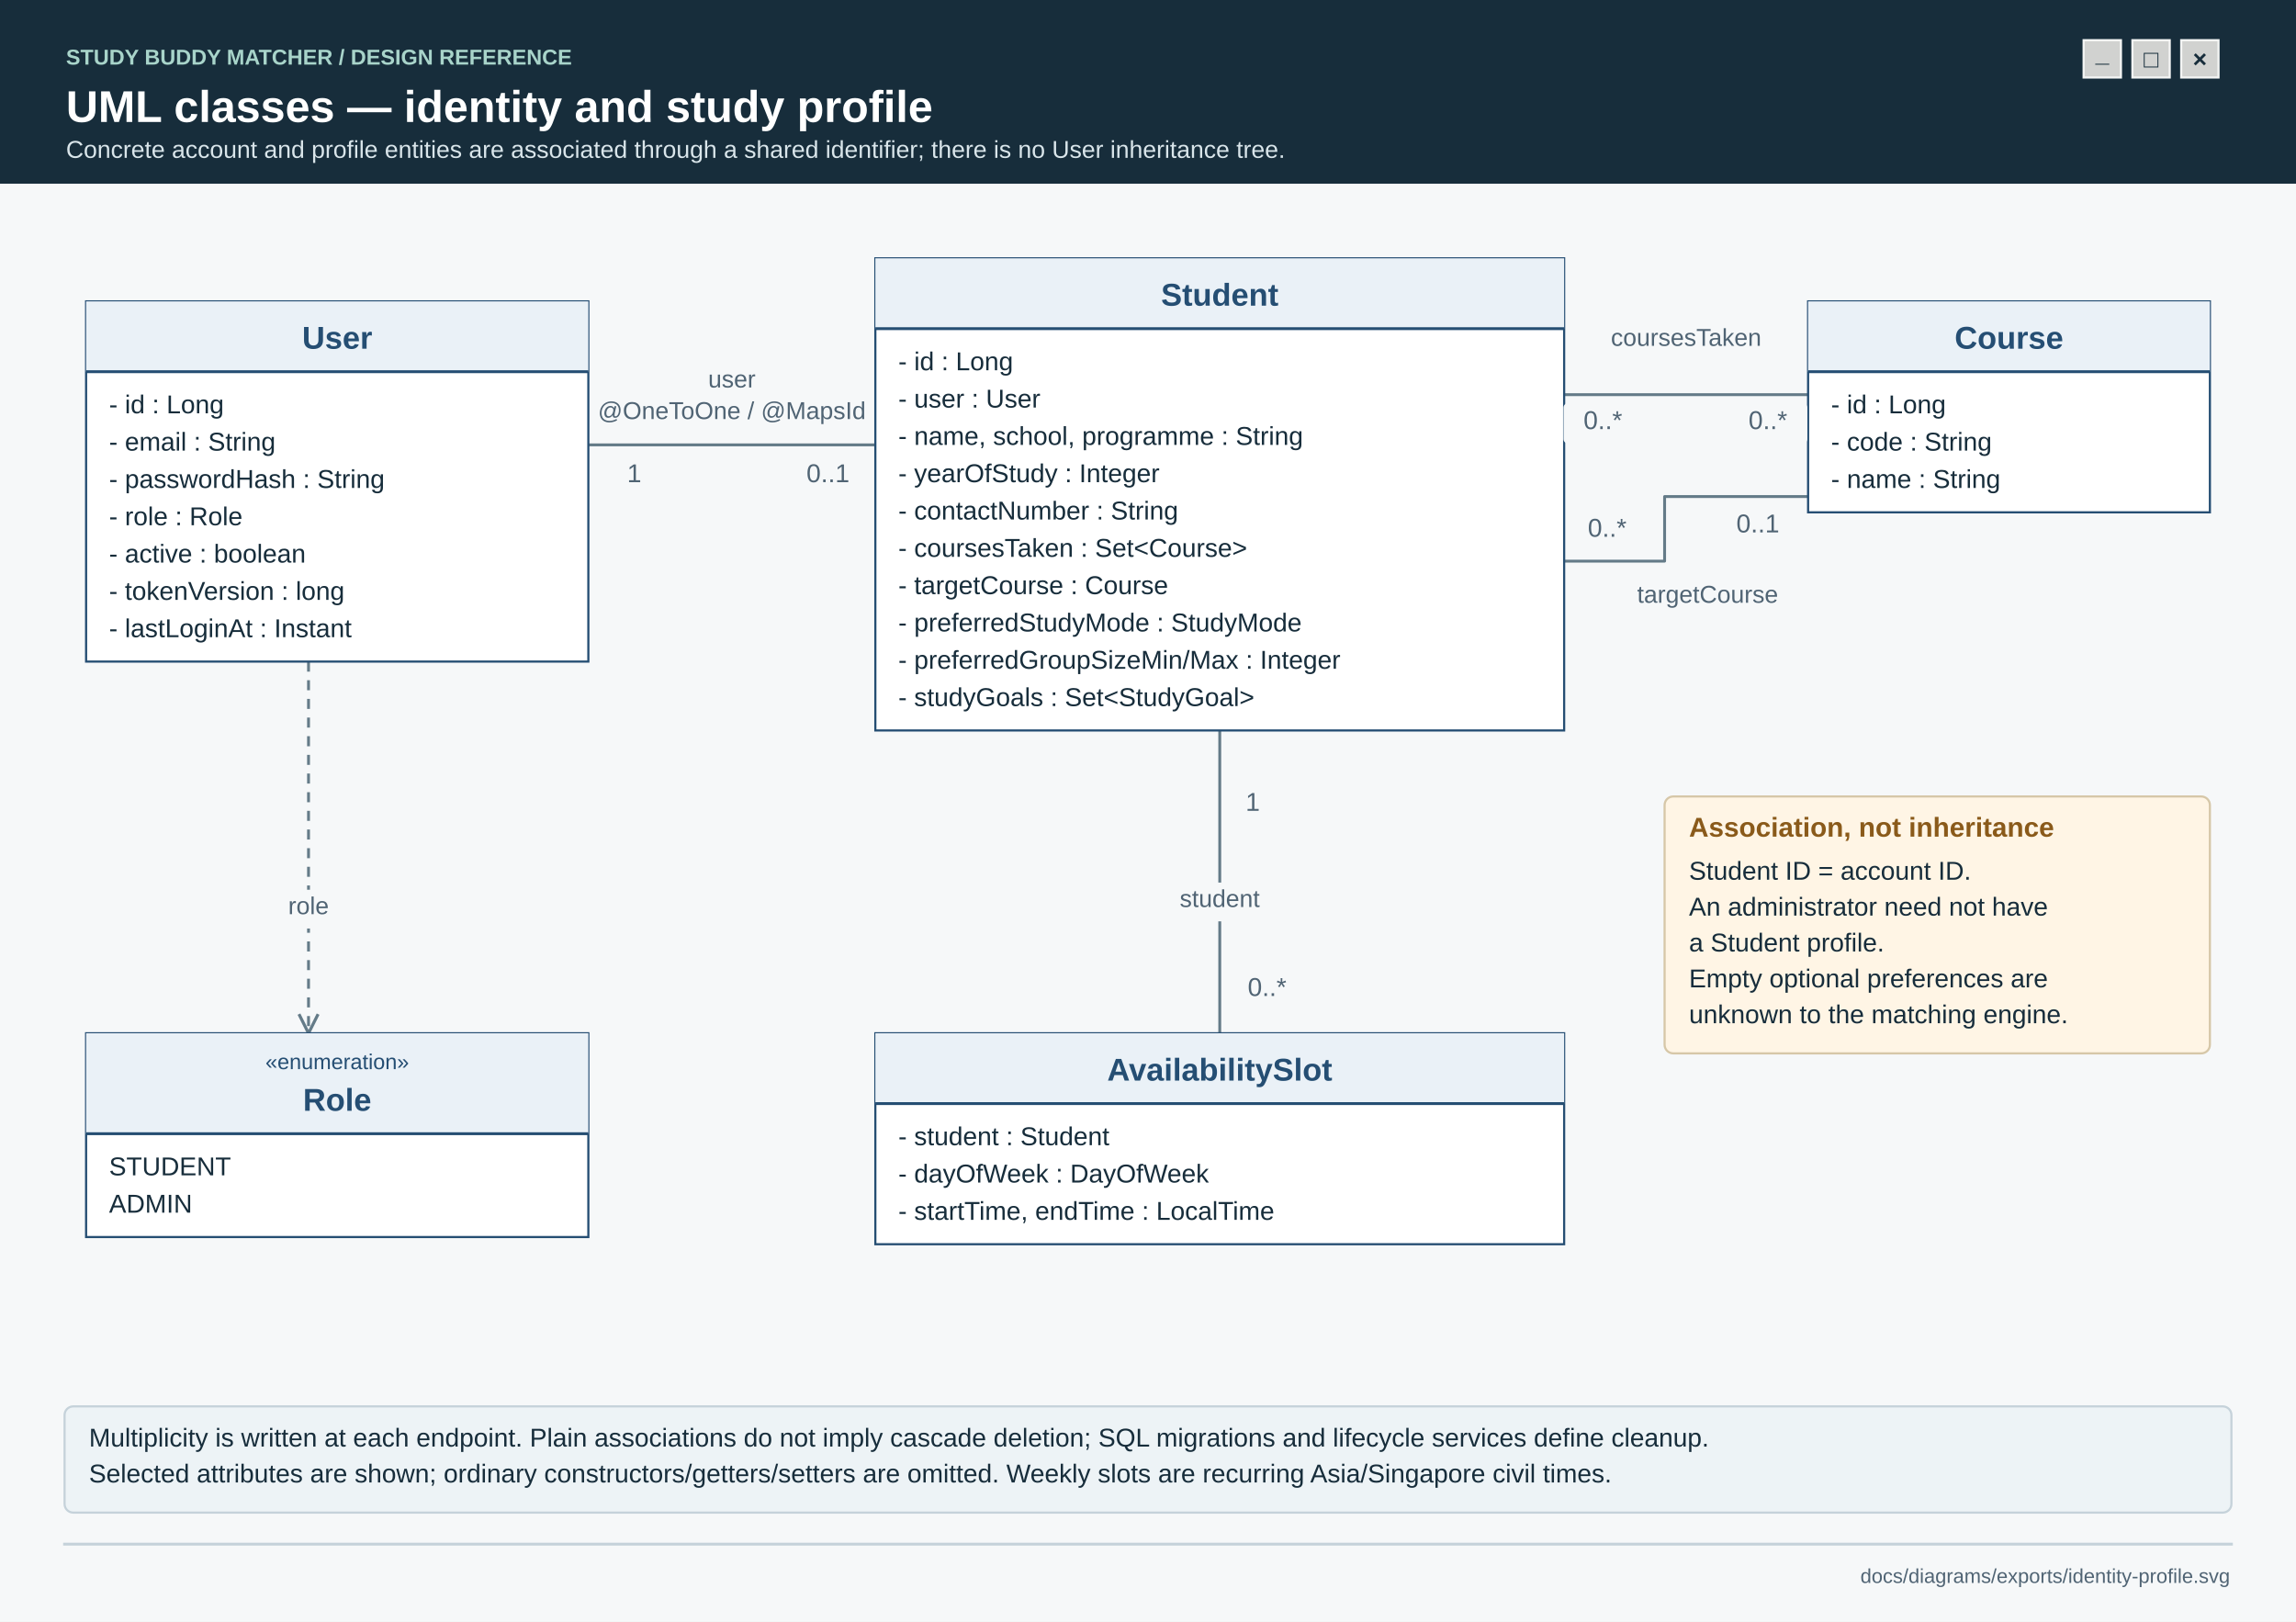
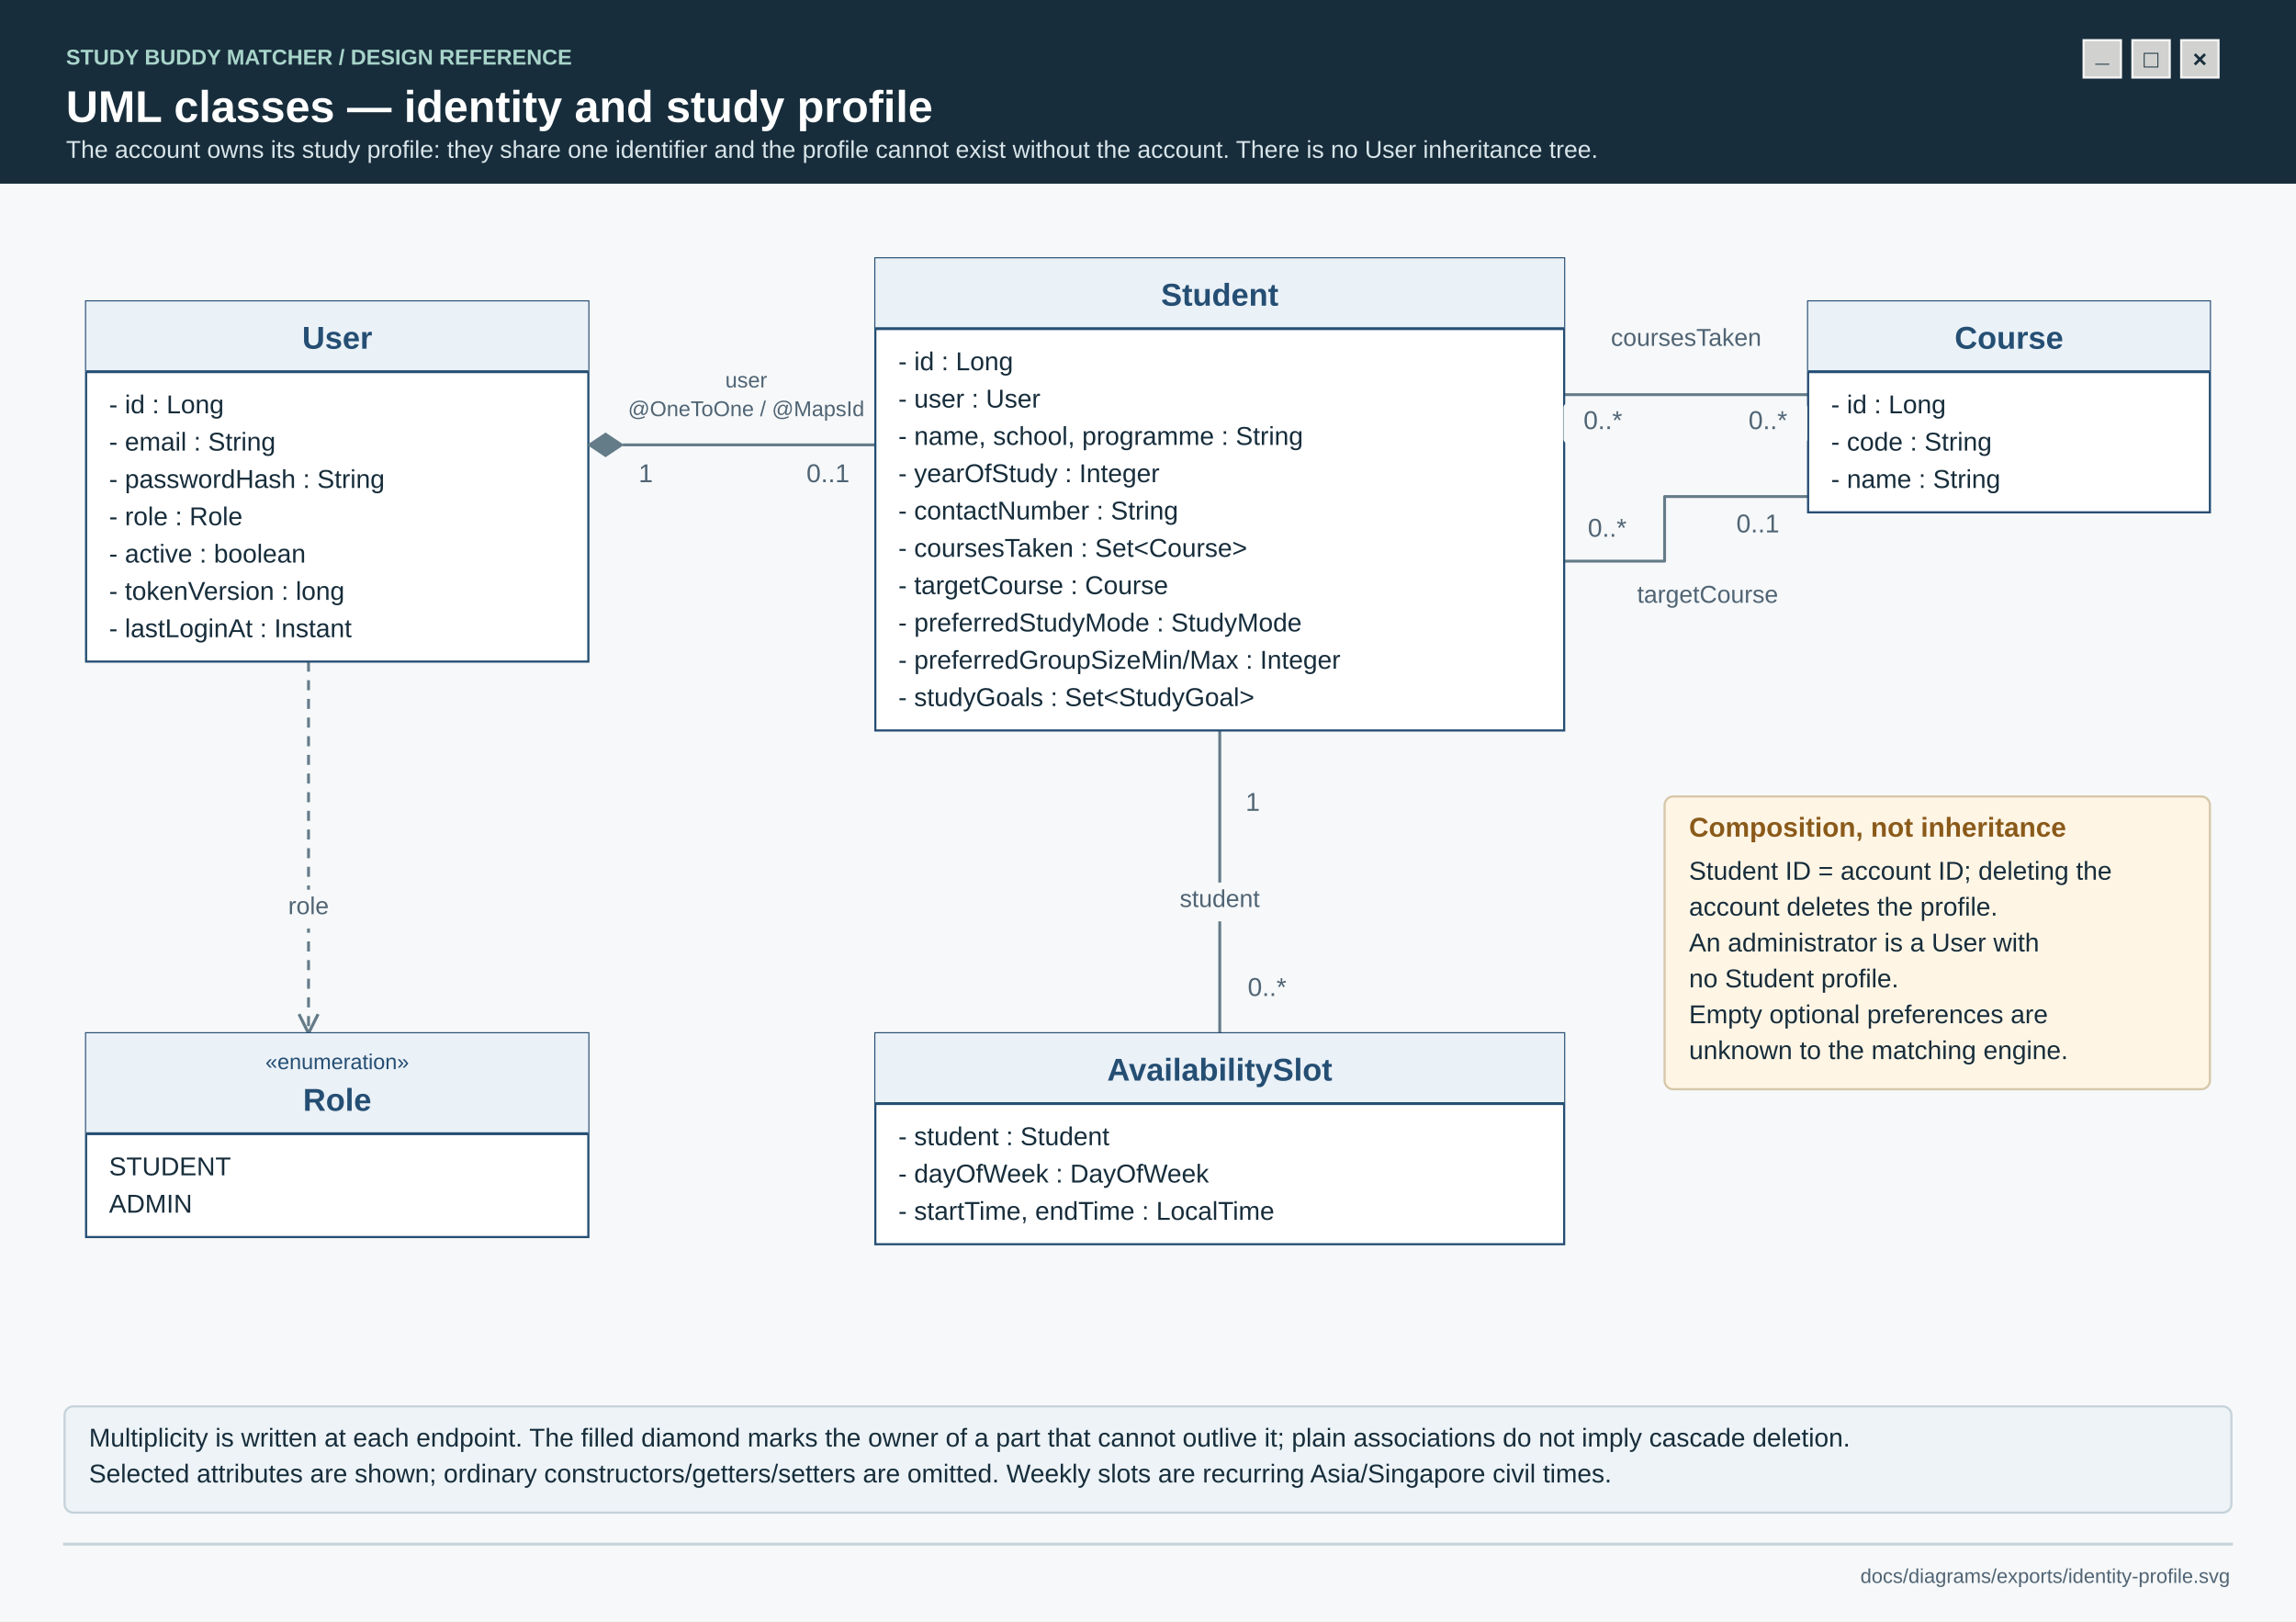
<svg xmlns="http://www.w3.org/2000/svg" width="1600" height="1130" viewBox="0 0 1600 1130" role="img" aria-labelledby="title description">
  <defs>
    <marker id="arrow" viewBox="0 0 12 12" refX="11" refY="6" markerWidth="8" markerHeight="8" orient="auto-start-reverse">
      <path d="M 1 1 L 11 6 L 1 11" fill="none" stroke="#647b88" stroke-width="1.6" />
    </marker>
    <marker id="solid" viewBox="0 0 12 12" refX="11" refY="6" markerWidth="9" markerHeight="9" orient="auto-start-reverse">
      <path d="M 1 1 L 11 6 L 1 11 Z" fill="#647b88" stroke="#647b88" stroke-width="1" />
    </marker>
    <marker id="triangle" viewBox="0 0 14 14" refX="13" refY="7" markerWidth="12" markerHeight="12" orient="auto-start-reverse">
      <path d="M 1 1 L 13 7 L 1 13 Z" fill="white" stroke="#647b88" stroke-width="1.4" />
    </marker>
    <marker id="diamond" viewBox="0 0 16 12" refX="1" refY="6" markerWidth="13" markerHeight="10" orient="auto-start-reverse">
      <path d="M 1 6 L 8 1 L 15 6 L 8 11 Z" fill="#647b88" stroke="#647b88" />
    </marker>
  </defs>
  <g font-family="Tahoma, Verdana, Arial, sans-serif">
    <rect x="0" y="0" width="1600" height="1130" rx="0" fill="#f6f8f9" stroke="none" stroke-width="1.5" />
    <rect x="0" y="0" width="1600" height="128" rx="0" fill="#172d3b" stroke="none" stroke-width="1.5" />
    <rect x="1452" y="28" width="26" height="26" rx="0" fill="#d1d2d0" stroke="#f4f5f4" stroke-width="1.5" />
    <text x="1465" y="43" font-size="17" fill="#172d3b" font-weight="700" text-anchor="middle">_</text>
    <rect x="1486" y="28" width="26" height="26" rx="0" fill="#d1d2d0" stroke="#f4f5f4" stroke-width="1.5" />
    <text x="1499" y="47" font-size="17" fill="#172d3b" font-weight="700" text-anchor="middle">□</text>
    <rect x="1520" y="28" width="26" height="26" rx="0" fill="#d1d2d0" stroke="#f4f5f4" stroke-width="1.5" />
    <text x="1533" y="47" font-size="17" fill="#172d3b" font-weight="700" text-anchor="middle">×</text>
    <polyline points="44,1076 1556,1076" fill="none" stroke="#c5d2da" stroke-width="2" stroke-linejoin="round" />
-     <polyline points="610,310 410,310" fill="none" stroke="#647b88" stroke-width="2" stroke-linejoin="round" />
+     <polyline points="610,310 434,310" fill="none" stroke="#647b88" stroke-width="2" stroke-linejoin="round" />
    <polyline points="215,461 215,720" fill="none" stroke="#647b88" stroke-width="2" stroke-linejoin="round" stroke-dasharray="7 6" marker-end="url(#arrow)" />
    <polyline points="1090,275 1260,275" fill="none" stroke="#647b88" stroke-width="2" stroke-linejoin="round" />
    <polyline points="1090,391 1160,391 1160,346 1260,346" fill="none" stroke="#647b88" stroke-width="2" stroke-linejoin="round" />
    <polyline points="850,509 850,720" fill="none" stroke="#647b88" stroke-width="2" stroke-linejoin="round" />
    <rect x="60" y="210" width="350" height="251" rx="0" fill="white" stroke="#254e73" stroke-width="1.5" data-class="User" />
    <rect x="60" y="210" width="350" height="49" rx="0" fill="#eaf1f7" stroke="none" stroke-width="1.5" />
    <polyline points="60,259 410,259" fill="none" stroke="#254e73" stroke-width="2" stroke-linejoin="round" />
    <rect x="610" y="180" width="480" height="329" rx="0" fill="white" stroke="#254e73" stroke-width="1.5" data-class="Student" />
    <rect x="610" y="180" width="480" height="49" rx="0" fill="#eaf1f7" stroke="none" stroke-width="1.5" />
    <polyline points="610,229 1090,229" fill="none" stroke="#254e73" stroke-width="2" stroke-linejoin="round" />
    <rect x="1260" y="210" width="280" height="147" rx="0" fill="white" stroke="#254e73" stroke-width="1.5" data-class="Course" />
    <rect x="1260" y="210" width="280" height="49" rx="0" fill="#eaf1f7" stroke="none" stroke-width="1.5" />
    <polyline points="1260,259 1540,259" fill="none" stroke="#254e73" stroke-width="2" stroke-linejoin="round" />
    <rect x="610" y="720" width="480" height="147" rx="0" fill="white" stroke="#254e73" stroke-width="1.5" data-class="AvailabilitySlot" />
    <rect x="610" y="720" width="480" height="49" rx="0" fill="#eaf1f7" stroke="none" stroke-width="1.5" />
    <polyline points="610,769 1090,769" fill="none" stroke="#254e73" stroke-width="2" stroke-linejoin="round" />
    <rect x="60" y="720" width="350" height="142" rx="0" fill="white" stroke="#254e73" stroke-width="1.5" data-class="Role" />
    <rect x="60" y="720" width="350" height="70" rx="0" fill="#eaf1f7" stroke="none" stroke-width="1.5" />
    <polyline points="60,790 410,790" fill="none" stroke="#254e73" stroke-width="2" stroke-linejoin="round" />
-     <rect x="1160" y="555" width="380" height="179" rx="6" fill="#fff5e5" stroke="#d6c7a8" stroke-width="1.5" />
+     <polygon points="410,310 422,302 434,310 422,318" fill="#647b88" stroke="#647b88" />
+     <rect x="1160" y="555" width="380" height="204" rx="6" fill="#fff5e5" stroke="#d6c7a8" stroke-width="1.5" />
    <rect x="45" y="980" width="1510" height="74" rx="6" fill="#edf3f6" stroke="#c5d2da" stroke-width="1.5" />
    <text x="46" y="45" font-size="15" fill="#a8d4ca" font-weight="700" text-anchor="start">STUDY BUDDY MATCHER  /  DESIGN REFERENCE</text>
    <text x="46" y="85" font-size="31" fill="#ffffff" font-weight="700" text-anchor="start">UML classes — identity and study profile</text>
-     <text x="46" y="110" font-size="17" fill="#d9e5ea" font-weight="400" text-anchor="start">Concrete account and profile entities are associated through a shared identifier; there is no User inheritance tree.</text>
+     <text x="46" y="110" font-size="17" fill="#d9e5ea" font-weight="400" text-anchor="start">The account owns its study profile: they share one identifier and the profile cannot exist without the account. There is no User inheritance tree.</text>
    <text x="1554" y="1103" font-size="14" fill="#506474" font-weight="400" text-anchor="end">docs/diagrams/exports/identity-profile.svg</text>
    <text x="235.0" y="243" font-size="22" fill="#254e73" font-weight="700" text-anchor="middle">User</text>
    <text x="76" y="288" font-size="18" fill="#172d3b" font-weight="400" text-anchor="start">- id : Long</text>
    <text x="76" y="314" font-size="18" fill="#172d3b" font-weight="400" text-anchor="start">- email : String</text>
    <text x="76" y="340" font-size="18" fill="#172d3b" font-weight="400" text-anchor="start">- passwordHash : String</text>
    <text x="76" y="366" font-size="18" fill="#172d3b" font-weight="400" text-anchor="start">- role : Role</text>
    <text x="76" y="392" font-size="18" fill="#172d3b" font-weight="400" text-anchor="start">- active : boolean</text>
    <text x="76" y="418" font-size="18" fill="#172d3b" font-weight="400" text-anchor="start">- tokenVersion : long</text>
    <text x="76" y="444" font-size="18" fill="#172d3b" font-weight="400" text-anchor="start">- lastLoginAt : Instant</text>
    <text x="850.0" y="213" font-size="22" fill="#254e73" font-weight="700" text-anchor="middle">Student</text>
    <text x="626" y="258" font-size="18" fill="#172d3b" font-weight="400" text-anchor="start">- id : Long</text>
    <text x="626" y="284" font-size="18" fill="#172d3b" font-weight="400" text-anchor="start">- user : User</text>
    <text x="626" y="310" font-size="18" fill="#172d3b" font-weight="400" text-anchor="start">- name, school, programme : String</text>
    <text x="626" y="336" font-size="18" fill="#172d3b" font-weight="400" text-anchor="start">- yearOfStudy : Integer</text>
    <text x="626" y="362" font-size="18" fill="#172d3b" font-weight="400" text-anchor="start">- contactNumber : String</text>
    <text x="626" y="388" font-size="18" fill="#172d3b" font-weight="400" text-anchor="start">- coursesTaken : Set&lt;Course&gt;</text>
    <text x="626" y="414" font-size="18" fill="#172d3b" font-weight="400" text-anchor="start">- targetCourse : Course</text>
    <text x="626" y="440" font-size="18" fill="#172d3b" font-weight="400" text-anchor="start">- preferredStudyMode : StudyMode</text>
    <text x="626" y="466" font-size="18" fill="#172d3b" font-weight="400" text-anchor="start">- preferredGroupSizeMin/Max : Integer</text>
    <text x="626" y="492" font-size="18" fill="#172d3b" font-weight="400" text-anchor="start">- studyGoals : Set&lt;StudyGoal&gt;</text>
    <text x="1400.0" y="243" font-size="22" fill="#254e73" font-weight="700" text-anchor="middle">Course</text>
    <text x="1276" y="288" font-size="18" fill="#172d3b" font-weight="400" text-anchor="start">- id : Long</text>
    <text x="1276" y="314" font-size="18" fill="#172d3b" font-weight="400" text-anchor="start">- code : String</text>
    <text x="1276" y="340" font-size="18" fill="#172d3b" font-weight="400" text-anchor="start">- name : String</text>
    <text x="850.0" y="753" font-size="22" fill="#254e73" font-weight="700" text-anchor="middle">AvailabilitySlot</text>
    <text x="626" y="798" font-size="18" fill="#172d3b" font-weight="400" text-anchor="start">- student : Student</text>
    <text x="626" y="824" font-size="18" fill="#172d3b" font-weight="400" text-anchor="start">- dayOfWeek : DayOfWeek</text>
    <text x="626" y="850" font-size="18" fill="#172d3b" font-weight="400" text-anchor="start">- startTime, endTime : LocalTime</text>
    <text x="235.0" y="745" font-size="15" fill="#254e73" font-weight="400" text-anchor="middle">«enumeration»</text>
    <text x="235.0" y="774" font-size="22" fill="#254e73" font-weight="700" text-anchor="middle">Role</text>
    <text x="76" y="819" font-size="18" fill="#172d3b" font-weight="400" text-anchor="start">STUDENT</text>
    <text x="76" y="845" font-size="18" fill="#172d3b" font-weight="400" text-anchor="start">ADMIN</text>
-     <rect x="414.79" y="253" width="190.42" height="49" rx="3" fill="#f6f8f9" stroke="none" stroke-width="1.5" />
-     <text x="510" y="270" font-size="17" fill="#506474" font-weight="400" text-anchor="middle">user</text>
-     <text x="510" y="292" font-size="17" fill="#506474" font-weight="400" text-anchor="middle">@OneToOne / @MapsId</text>
-     <rect x="429.14" y="318" width="25.72" height="28" rx="3" fill="#f6f8f9" stroke="none" stroke-width="1.5" />
-     <text x="442" y="336" font-size="18" fill="#506474" font-weight="400" text-anchor="middle">1</text>
+     <rect x="435.05" y="255" width="169.9" height="45" rx="3" fill="#f6f8f9" stroke="none" stroke-width="1.5" />
+     <text x="520" y="270" font-size="15" fill="#506474" font-weight="400" text-anchor="middle">user</text>
+     <text x="520" y="290" font-size="15" fill="#506474" font-weight="400" text-anchor="middle">@OneToOne / @MapsId</text>
+     <rect x="437.14" y="318" width="25.72" height="28" rx="3" fill="#f6f8f9" stroke="none" stroke-width="1.5" />
+     <text x="450" y="336" font-size="18" fill="#506474" font-weight="400" text-anchor="middle">1</text>
    <rect x="549.56" y="318" width="54.88" height="28" rx="3" fill="#f6f8f9" stroke="none" stroke-width="1.5" />
    <text x="577" y="336" font-size="18" fill="#506474" font-weight="400" text-anchor="middle">0..1</text>
    <rect x="188.64" y="620" width="52.72" height="27" rx="3" fill="#f6f8f9" stroke="none" stroke-width="1.5" />
    <text x="215" y="637" font-size="17" fill="#506474" font-weight="400" text-anchor="middle">role</text>
    <rect x="1111.92" y="224" width="126.16" height="27" rx="3" fill="#f6f8f9" stroke="none" stroke-width="1.5" />
    <text x="1175" y="241" font-size="17" fill="#506474" font-weight="400" text-anchor="middle">coursesTaken</text>
    <rect x="1089.56" y="281" width="54.88" height="28" rx="3" fill="#f6f8f9" stroke="none" stroke-width="1.5" />
    <text x="1117" y="299" font-size="18" fill="#506474" font-weight="400" text-anchor="middle">0..*</text>
    <rect x="1204.56" y="281" width="54.88" height="28" rx="3" fill="#f6f8f9" stroke="none" stroke-width="1.5" />
    <text x="1232" y="299" font-size="18" fill="#506474" font-weight="400" text-anchor="middle">0..*</text>
    <rect x="1126.92" y="403" width="126.16" height="27" rx="3" fill="#f6f8f9" stroke="none" stroke-width="1.5" />
    <text x="1190" y="420" font-size="17" fill="#506474" font-weight="400" text-anchor="middle">targetCourse</text>
    <rect x="1092.56" y="356" width="54.88" height="28" rx="3" fill="#f6f8f9" stroke="none" stroke-width="1.5" />
    <text x="1120" y="374" font-size="18" fill="#506474" font-weight="400" text-anchor="middle">0..*</text>
    <rect x="1197.56" y="353" width="54.88" height="28" rx="3" fill="#f6f8f9" stroke="none" stroke-width="1.5" />
    <text x="1225" y="371" font-size="18" fill="#506474" font-weight="400" text-anchor="middle">0..1</text>
    <rect x="860.14" y="547" width="25.72" height="28" rx="3" fill="#f6f8f9" stroke="none" stroke-width="1.5" />
    <text x="873" y="565" font-size="18" fill="#506474" font-weight="400" text-anchor="middle">1</text>
    <rect x="855.56" y="676" width="54.88" height="28" rx="3" fill="#f6f8f9" stroke="none" stroke-width="1.5" />
    <text x="883" y="694" font-size="18" fill="#506474" font-weight="400" text-anchor="middle">0..*</text>
    <rect x="809.87" y="615" width="80.26" height="27" rx="3" fill="#f6f8f9" stroke="none" stroke-width="1.5" />
    <text x="850" y="632" font-size="17" fill="#506474" font-weight="400" text-anchor="middle">student</text>
-     <text x="1177" y="583" font-size="19" fill="#8a5a1a" font-weight="700" text-anchor="start">Association, not inheritance</text>
-     <text x="1177" y="613" font-size="18" fill="#172d3b" font-weight="400" text-anchor="start">Student ID = account ID.</text>
-     <text x="1177" y="638" font-size="18" fill="#172d3b" font-weight="400" text-anchor="start">An administrator need not have</text>
-     <text x="1177" y="663" font-size="18" fill="#172d3b" font-weight="400" text-anchor="start">a Student profile.</text>
-     <text x="1177" y="688" font-size="18" fill="#172d3b" font-weight="400" text-anchor="start">Empty optional preferences are</text>
-     <text x="1177" y="713" font-size="18" fill="#172d3b" font-weight="400" text-anchor="start">unknown to the matching engine.</text>
-     <text x="62" y="1008" font-size="18" fill="#172d3b" font-weight="400" text-anchor="start">Multiplicity is written at each endpoint. Plain associations do not imply cascade deletion; SQL migrations and lifecycle services define cleanup.</text>
+     <text x="1177" y="583" font-size="19" fill="#8a5a1a" font-weight="700" text-anchor="start">Composition, not inheritance</text>
+     <text x="1177" y="613" font-size="18" fill="#172d3b" font-weight="400" text-anchor="start">Student ID = account ID; deleting the</text>
+     <text x="1177" y="638" font-size="18" fill="#172d3b" font-weight="400" text-anchor="start">account deletes the profile.</text>
+     <text x="1177" y="663" font-size="18" fill="#172d3b" font-weight="400" text-anchor="start">An administrator is a User with</text>
+     <text x="1177" y="688" font-size="18" fill="#172d3b" font-weight="400" text-anchor="start">no Student profile.</text>
+     <text x="1177" y="713" font-size="18" fill="#172d3b" font-weight="400" text-anchor="start">Empty optional preferences are</text>
+     <text x="1177" y="738" font-size="18" fill="#172d3b" font-weight="400" text-anchor="start">unknown to the matching engine.</text>
+     <text x="62" y="1008" font-size="18" fill="#172d3b" font-weight="400" text-anchor="start">Multiplicity is written at each endpoint. The filled diamond marks the owner of a part that cannot outlive it; plain associations do not imply cascade deletion.</text>
    <text x="62" y="1033" font-size="18" fill="#172d3b" font-weight="400" text-anchor="start">Selected attributes are shown; ordinary constructors/getters/setters are omitted. Weekly slots are recurring Asia/Singapore civil times.</text>
  </g>
</svg>
